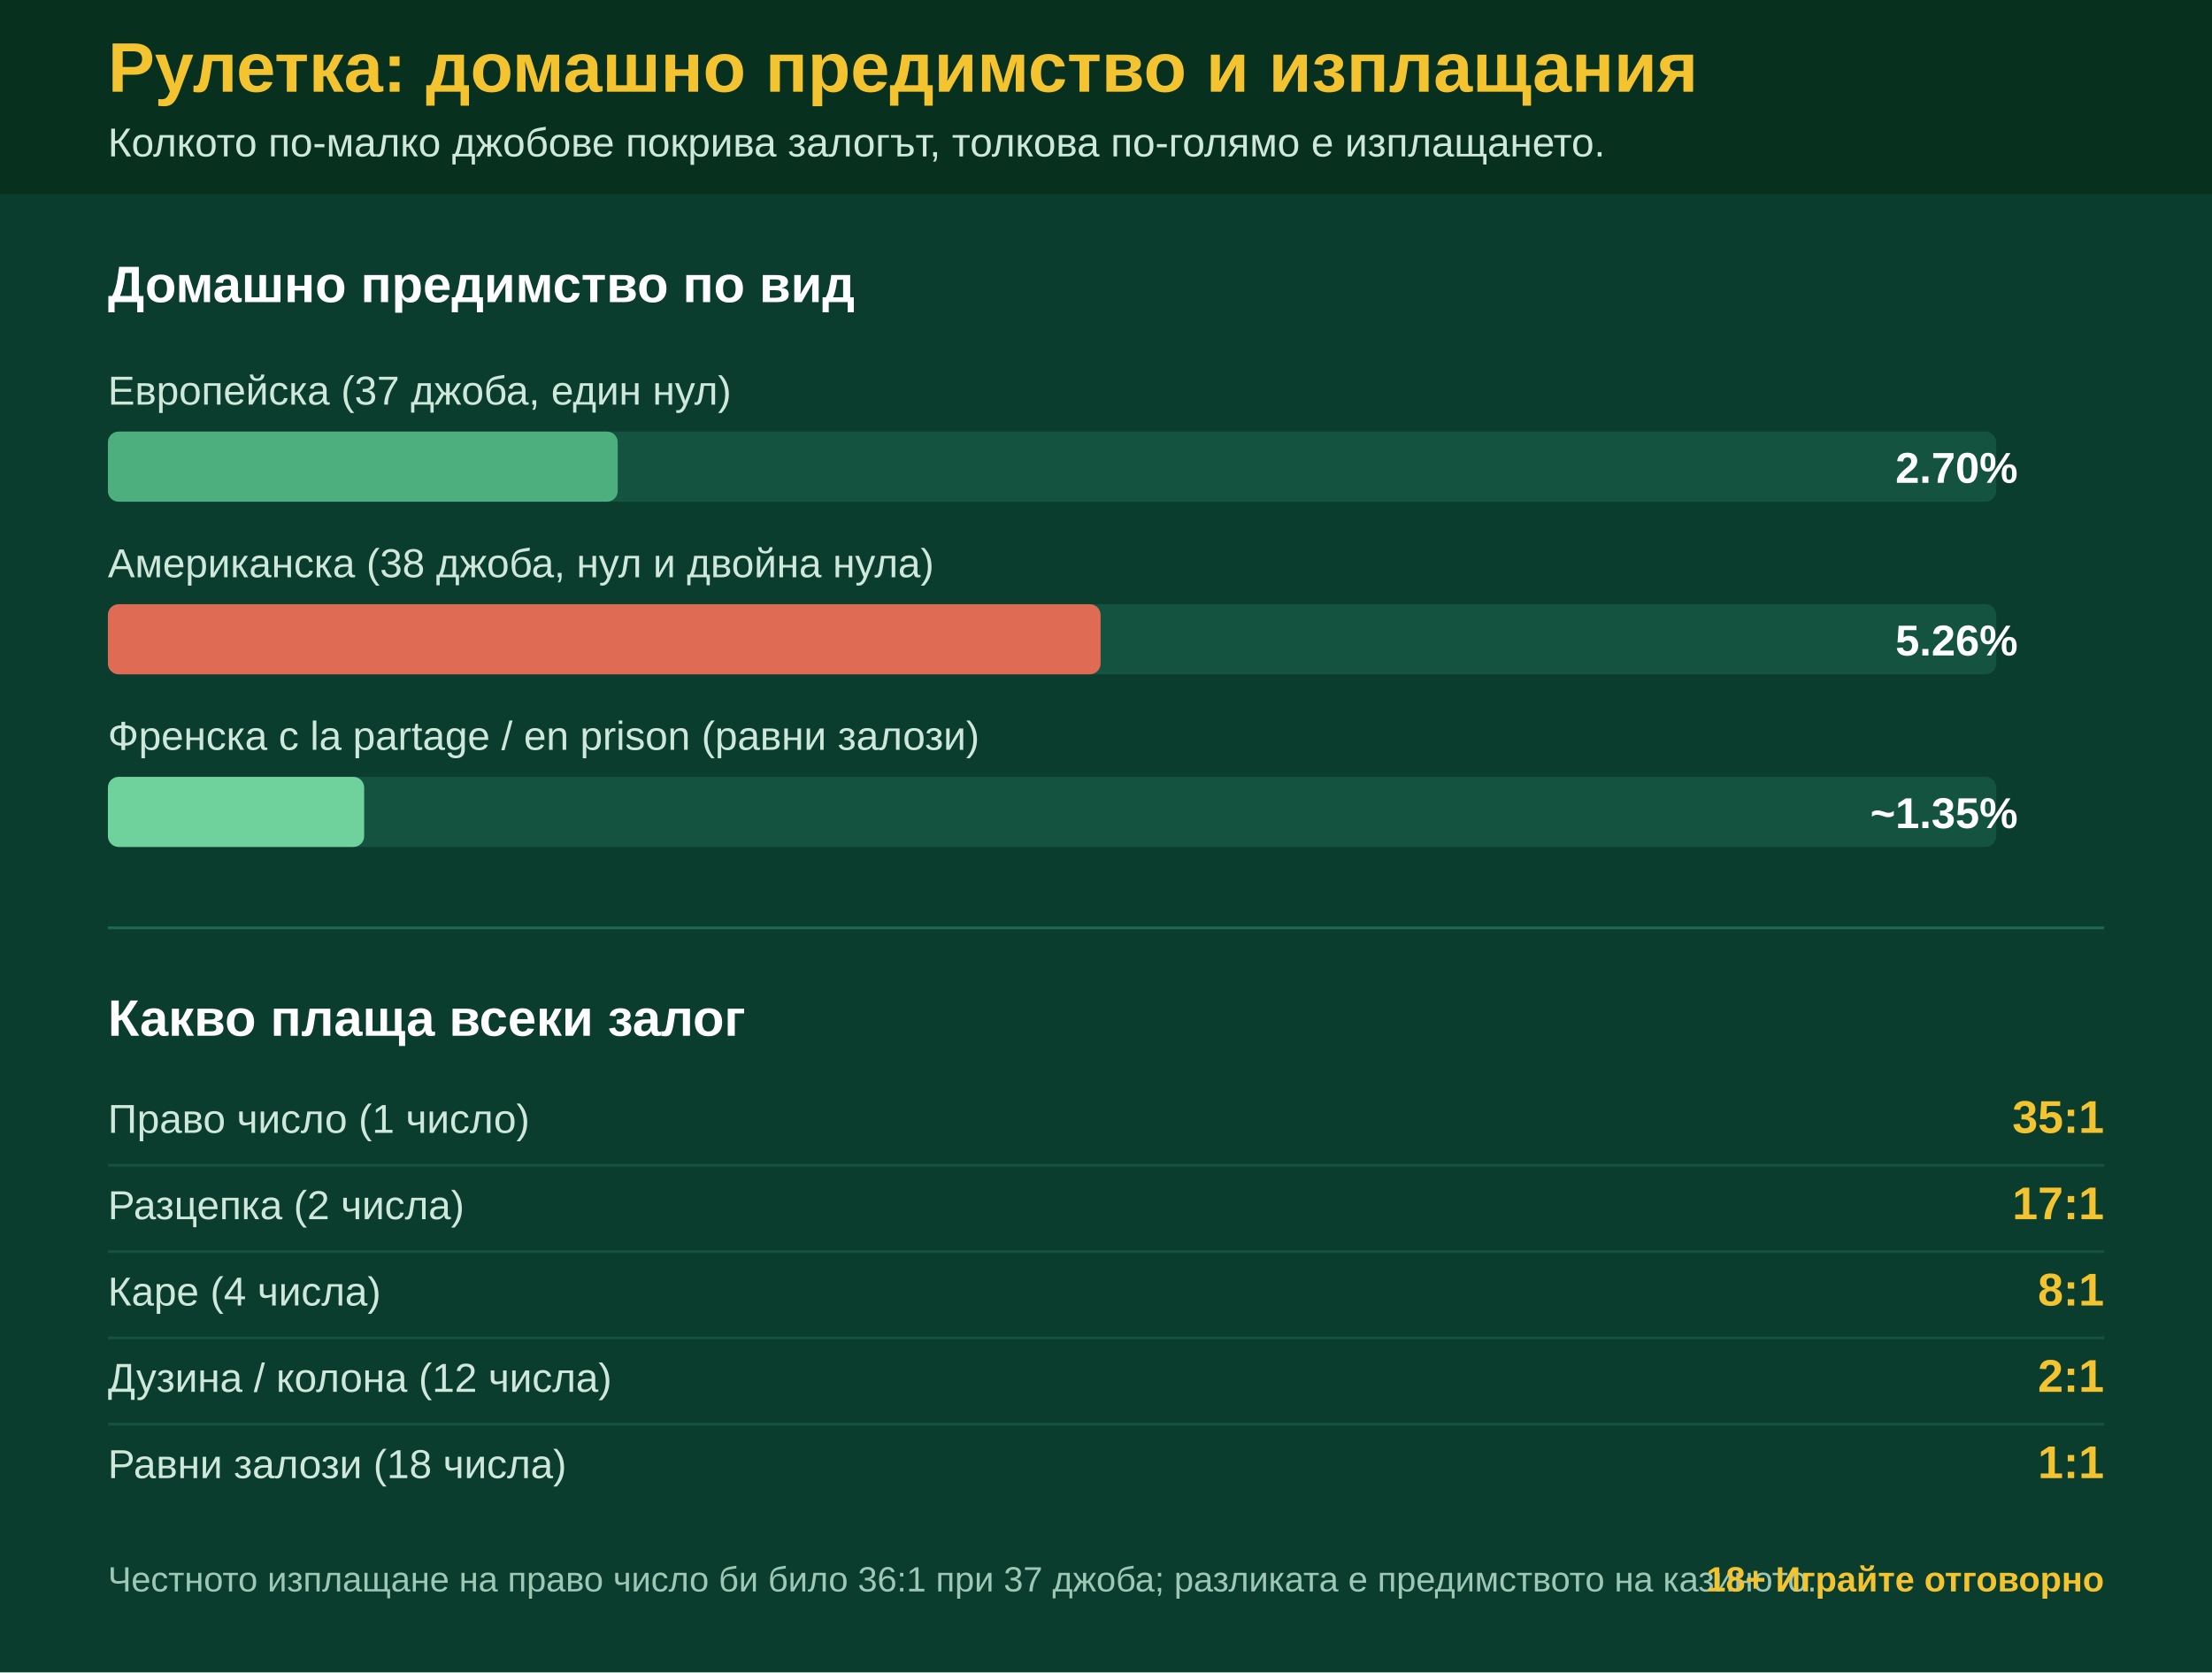
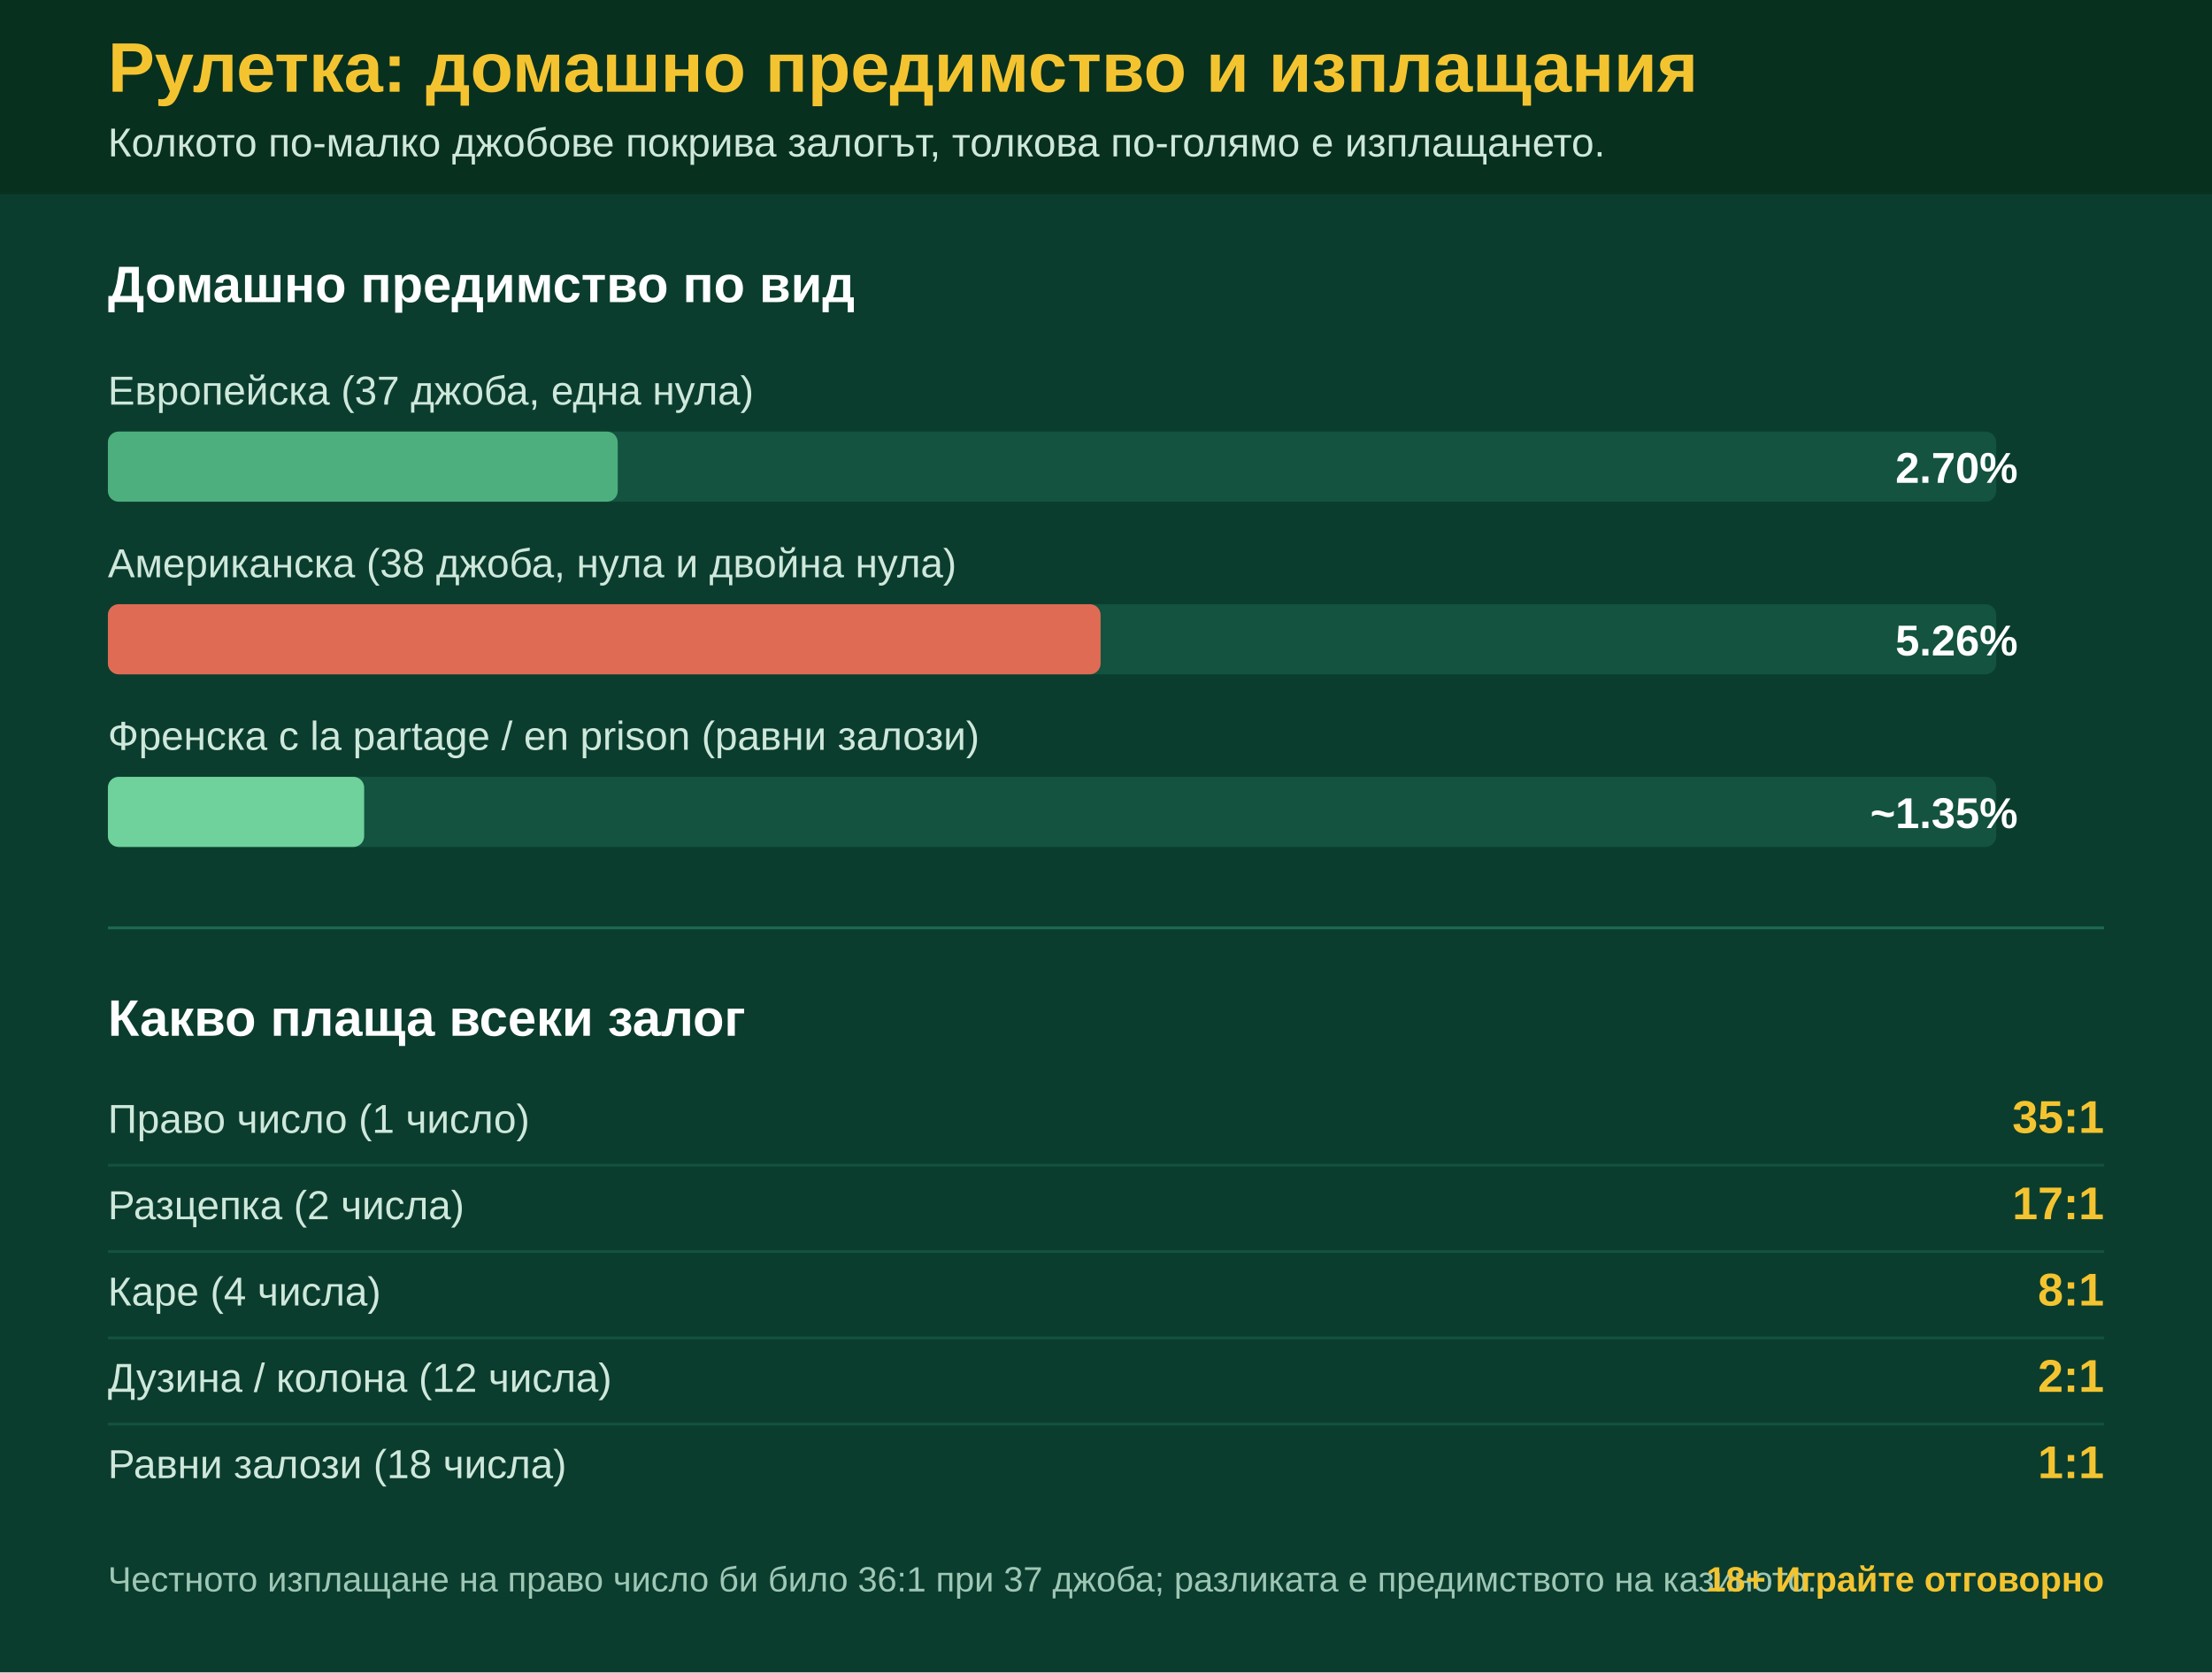
<svg xmlns="http://www.w3.org/2000/svg" viewBox="0 0 820 620" font-family="'Segoe UI',Arial,sans-serif" role="img" aria-label="Домашно предимство по вид рулетка и основни изплащания">
  <rect width="820" height="620" fill="#0b3d2e" />
  <rect x="0" y="0" width="820" height="72" fill="#08301f" />
  <text x="40" y="34" fill="#f4c430" font-size="26" font-weight="700">Рулетка: домашно предимство и изплащания</text>
  <text x="40" y="58" fill="#cfe8dc" font-size="15">Колкото по-малко джобове покрива залогът, толкова по-голямо е изплащането.</text>
  <text x="40" y="112" fill="#ffffff" font-size="19" font-weight="700">Домашно предимство по вид</text>
-   <text x="40" y="150" fill="#cfe8dc" font-size="15">Европейска (37 джоба, един нул)</text>
+   <text x="40" y="150" fill="#cfe8dc" font-size="15">Европейска (37 джоба, една нула)</text>
  <rect x="40" y="160" width="700" height="26" rx="4" fill="#13533f" />
  <rect x="40" y="160" width="189" height="26" rx="4" fill="#4caf7d" />
  <text x="748" y="179" fill="#ffffff" font-size="16" font-weight="700" text-anchor="end">2.70%</text>
-   <text x="40" y="214" fill="#cfe8dc" font-size="15">Американска (38 джоба, нул и двойна нула)</text>
+   <text x="40" y="214" fill="#cfe8dc" font-size="15">Американска (38 джоба, нула и двойна нула)</text>
  <rect x="40" y="224" width="700" height="26" rx="4" fill="#13533f" />
  <rect x="40" y="224" width="368" height="26" rx="4" fill="#e06b54" />
  <text x="748" y="243" fill="#ffffff" font-size="16" font-weight="700" text-anchor="end">5.26%</text>
  <text x="40" y="278" fill="#cfe8dc" font-size="15">Френска с la partage / en prison (равни залози)</text>
  <rect x="40" y="288" width="700" height="26" rx="4" fill="#13533f" />
  <rect x="40" y="288" width="95" height="26" rx="4" fill="#6fd19b" />
  <text x="748" y="307" fill="#ffffff" font-size="16" font-weight="700" text-anchor="end">~1.35%</text>
  <line x1="40" y1="344" x2="780" y2="344" stroke="#1c6b50" stroke-width="1" />
  <text x="40" y="384" fill="#ffffff" font-size="19" font-weight="700">Какво плаща всеки залог</text>
  <g font-size="15">
    <text x="40" y="420" fill="#cfe8dc">Право число (1 число)</text>
    <text x="780" y="420" fill="#f4c430" font-size="17" font-weight="700" text-anchor="end">35:1</text>
    <text x="40" y="452" fill="#cfe8dc">Разцепка (2 числа)</text>
    <text x="780" y="452" fill="#f4c430" font-size="17" font-weight="700" text-anchor="end">17:1</text>
    <text x="40" y="484" fill="#cfe8dc">Каре (4 числа)</text>
    <text x="780" y="484" fill="#f4c430" font-size="17" font-weight="700" text-anchor="end">8:1</text>
    <text x="40" y="516" fill="#cfe8dc">Дузина / колона (12 числа)</text>
    <text x="780" y="516" fill="#f4c430" font-size="17" font-weight="700" text-anchor="end">2:1</text>
    <text x="40" y="548" fill="#cfe8dc">Равни залози (18 числа)</text>
    <text x="780" y="548" fill="#f4c430" font-size="17" font-weight="700" text-anchor="end">1:1</text>
  </g>
  <line x1="40" y1="432" x2="780" y2="432" stroke="#13533f" stroke-width="1" />
  <line x1="40" y1="464" x2="780" y2="464" stroke="#13533f" stroke-width="1" />
  <line x1="40" y1="496" x2="780" y2="496" stroke="#13533f" stroke-width="1" />
  <line x1="40" y1="528" x2="780" y2="528" stroke="#13533f" stroke-width="1" />
  <text x="40" y="590" fill="#9fc7b6" font-size="13">Честното изплащане на право число би било 36:1 при 37 джоба; разликата е предимството на казиното.</text>
  <text x="780" y="590" fill="#f4c430" font-size="13" font-weight="700" text-anchor="end">18+ Играйте отговорно</text>
</svg>
